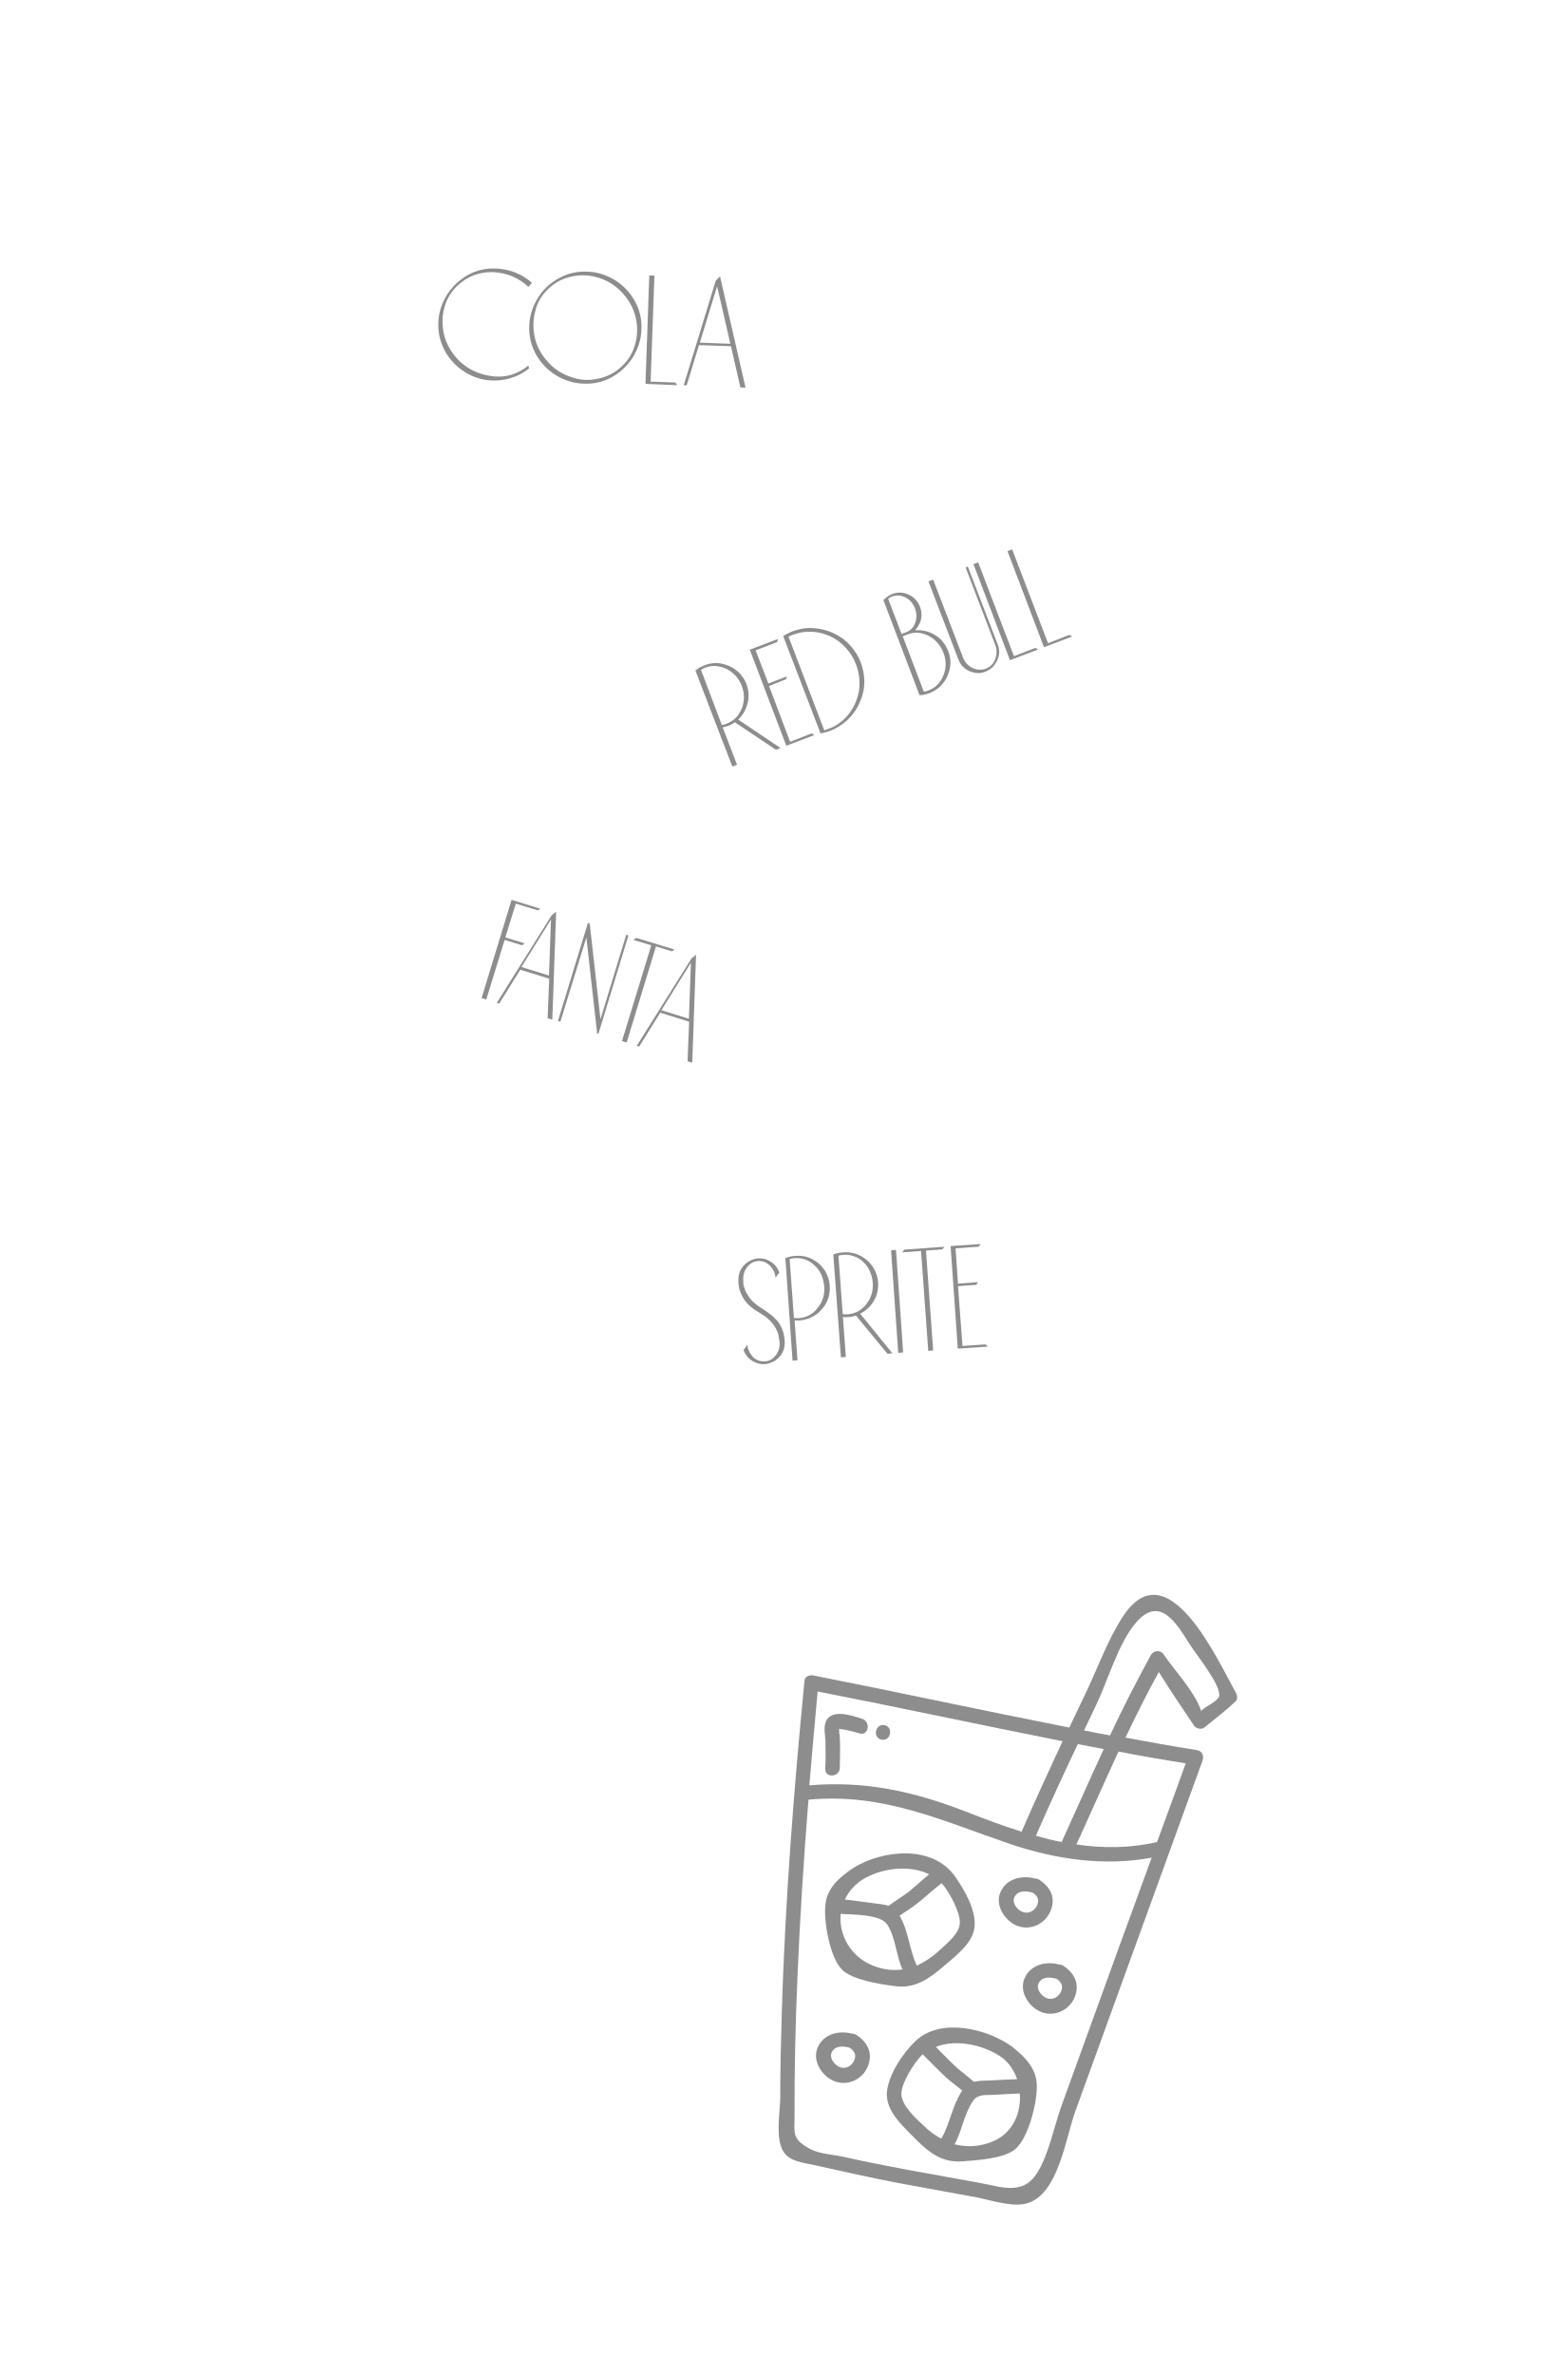
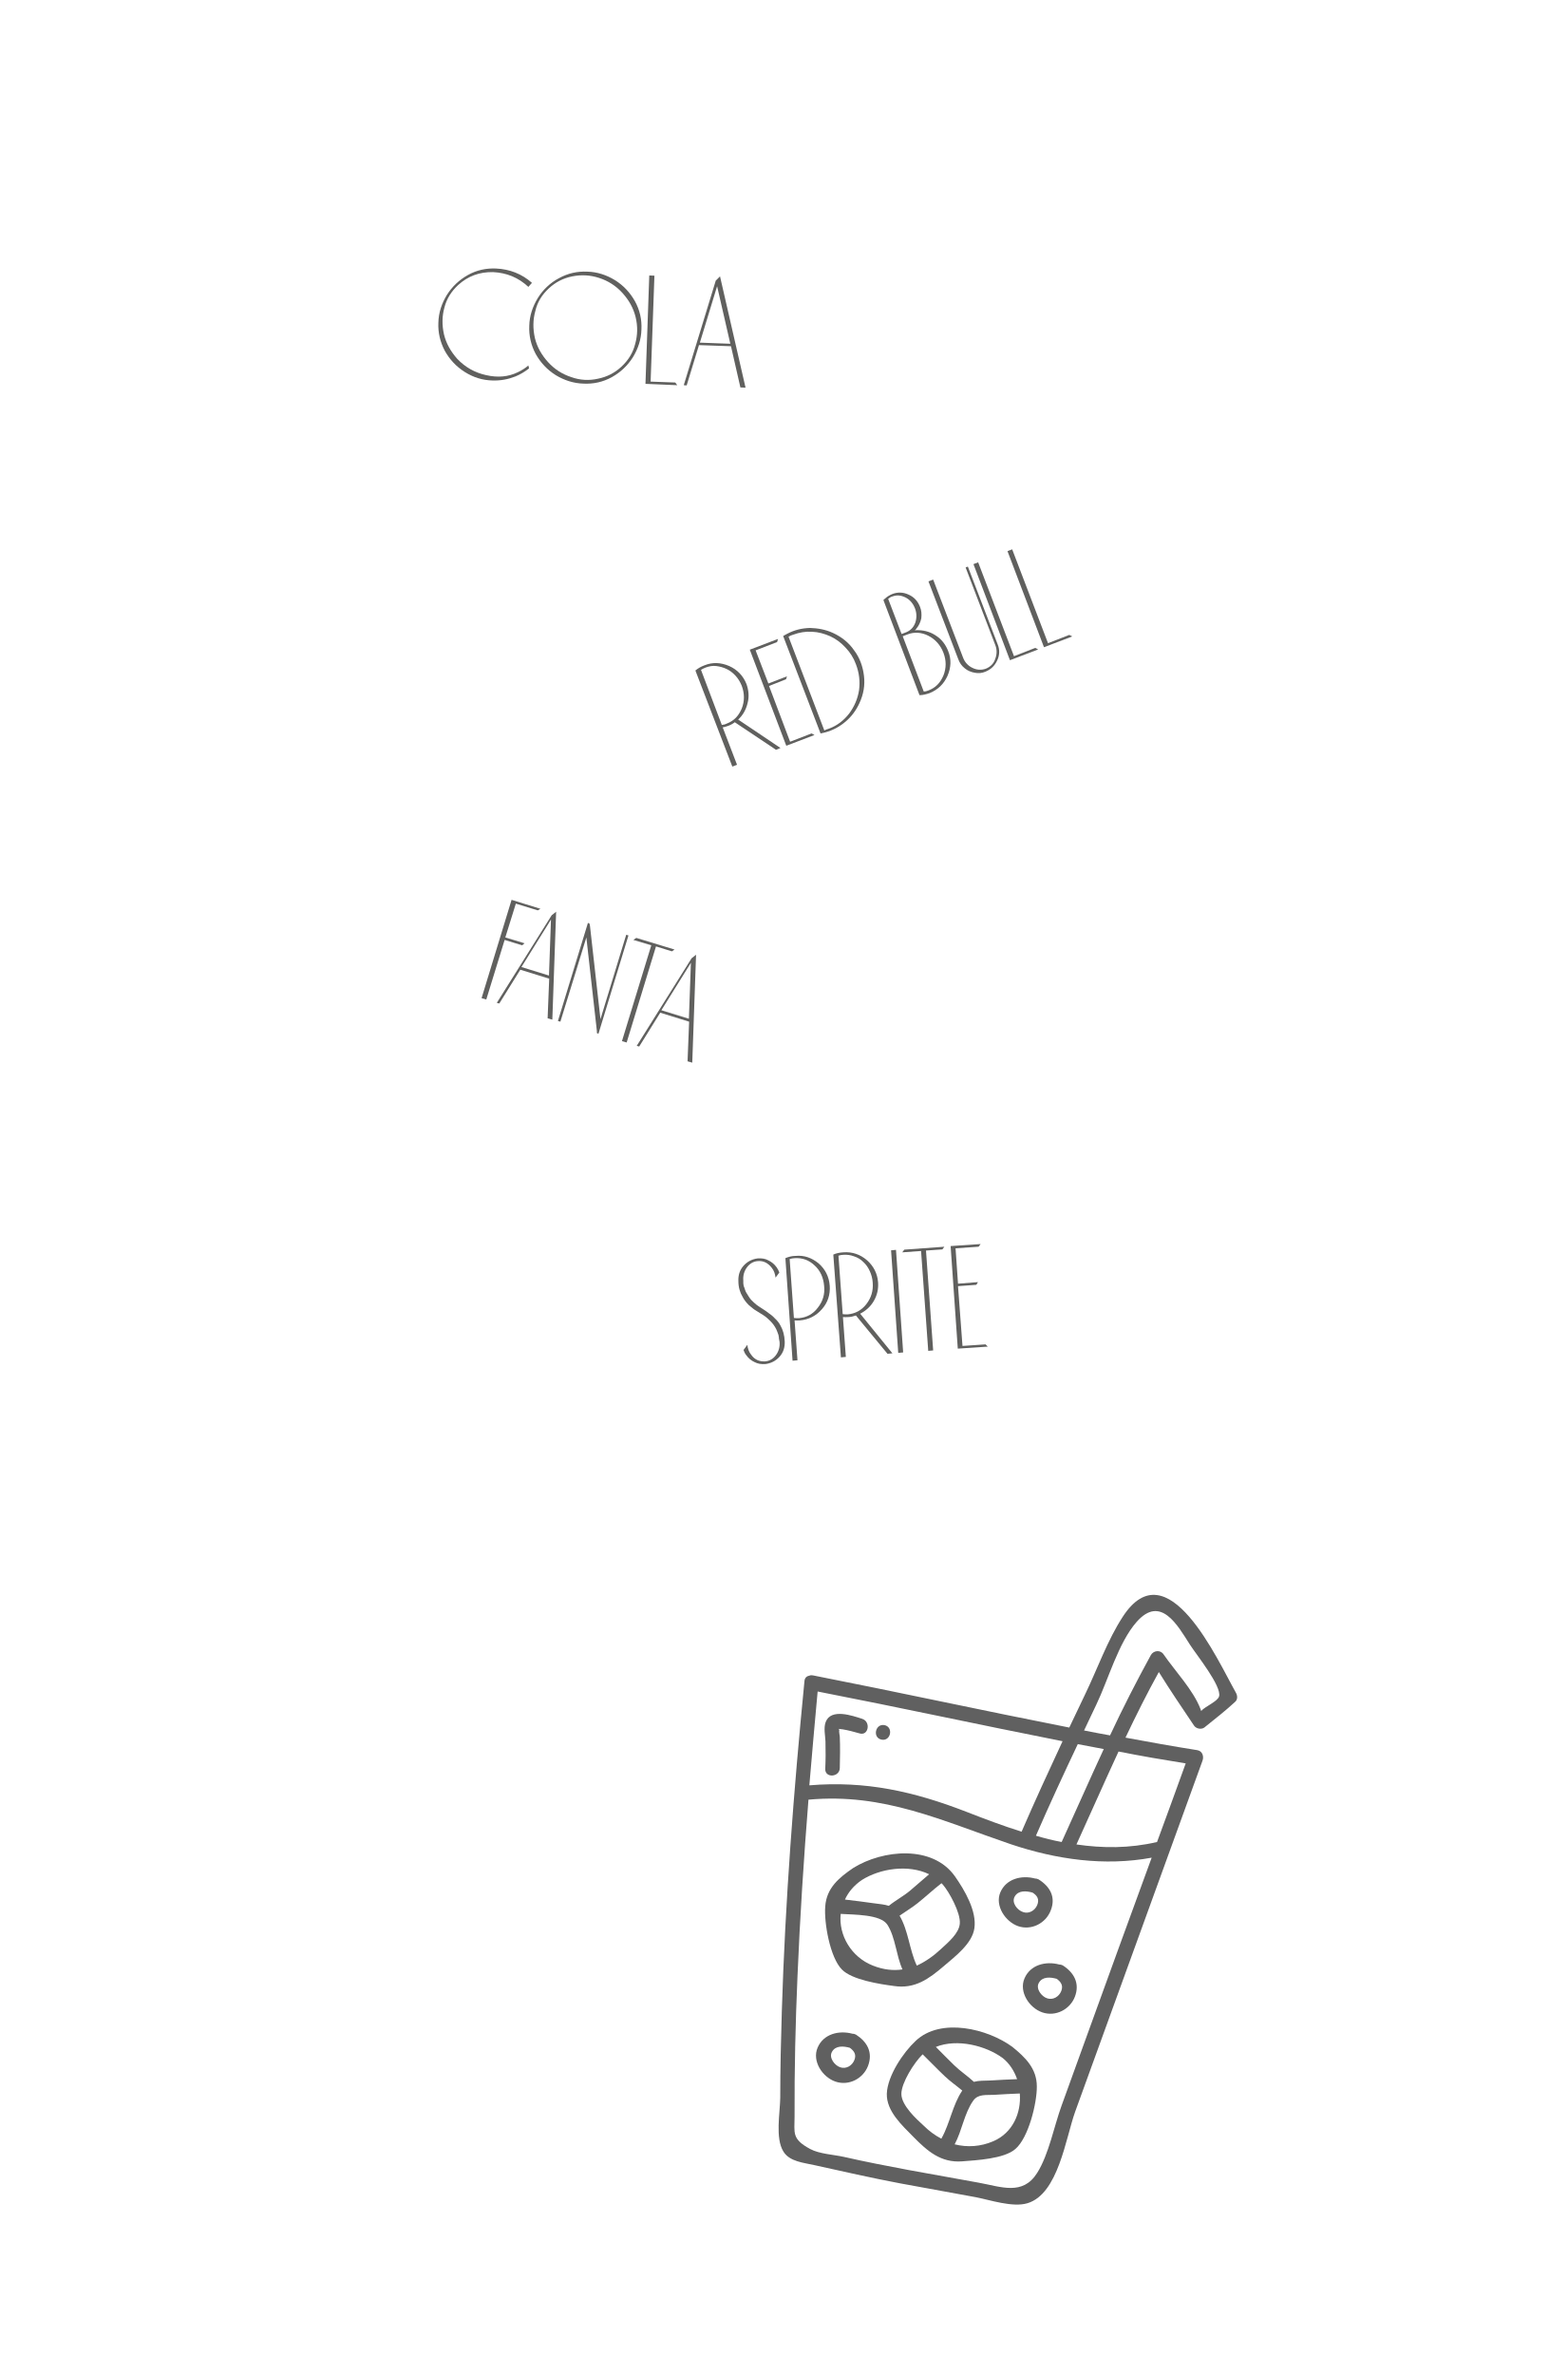
- <svg xmlns="http://www.w3.org/2000/svg" version="1.1" id="Слой_1" opacity="0.5" x="0px" y="0px" viewBox="0 0 700 1060.5" style="enable-background:new 0 0 700 1060.5;" xml:space="preserve">
+ <svg xmlns="http://www.w3.org/2000/svg" version="1.1" id="Слой_1" opacity="0.7" x="0px" y="0px" viewBox="0 0 700 1060.5" style="enable-background:new 0 0 700 1060.5;" xml:space="preserve">
  <style type="text/css">
	.st0{fill:#1C1C1C;}
	.st1{fill:#1C1C1A;}
</style>
  <g>
    <path class="st0" d="M421.7,877.8c4.9-4.2,12.5-9.9,13.5-16.7c1.2-7.7-4.4-17.2-8.7-23.3c-10-14.1-32.2-11.9-45.4-3.7   c-6.3,4.3-11.9,8.9-12.5,17.1c-0.6,7.2,2.1,22.8,7.4,28.2c4.5,4.7,17.2,6.6,23.3,7.4C408.6,888.2,414.8,883.7,421.7,877.8z    M415,836.9c-2.9,2.5-5.7,4.9-8.6,7.4c-3,2.5-6.5,4.3-9.4,6.7c-1.9-0.6-4-0.8-6.4-1.1c-4.4-0.6-8.7-1.2-13.2-1.7   c1.5-3.3,4-6.3,7.5-8.7C393.1,834.3,405.7,832.4,415,836.9z M389.9,877.7c-9.7-3.8-15.4-13.6-14.4-23.1c5.7,0.4,17.9,0.1,20.9,4.9   c3.6,5.7,3.9,13.8,6.7,19.9C399.1,880,394.7,879.6,389.9,877.7z M409.5,877.7c-0.1-0.1,0-0.1-0.1-0.2c-3.2-6.9-3.7-15.5-7.6-22.1   c2.7-1.9,5.6-3.6,8.2-5.7c3.5-2.8,6.8-5.9,10.4-8.7c0.1-0.1,0.1-0.1,0.1-0.1c0.2,0.2,0.4,0.4,0.6,0.6c2.8,3.2,8,12.6,7.6,17.4   c-0.3,4.4-5.3,8.5-8.2,11.2C417,873.4,413.4,875.9,409.5,877.7z" />
-     <path class="st0" d="M452.2,914c-11-8.1-32-13.3-43.2-2.7c-5.6,5.2-12.6,15.6-12.9,23.6c-0.2,7.8,6.8,14.1,11.9,19.3   c6.3,6.4,12.3,11.6,21.7,10.9c6.3-0.5,18.8-1.1,23.8-5.5c5.9-5,9.7-20.6,9.6-28C463.1,923.7,458,918.7,452.2,914z M447.9,919   c3,2.4,5.1,5.7,6.4,9.4c-4.1,0.1-8.1,0.4-12.1,0.6c-2.6,0.1-5,0-7.2,0.6c-2.8-2.6-6-4.7-8.8-7.4c-2.8-2.7-5.5-5.5-8.2-8.2   C427.5,910.2,440.3,913.4,447.9,919z M402.6,935c0-5,5.7-14,9.5-17.7c0.1,0.1,0.1,0.2,0.2,0.2c3.2,3.1,6.3,6.4,9.6,9.5   c2.5,2.4,5.3,4.3,7.9,6.5c-4.3,6.3-5.5,14.6-9.2,21.2c-0.1,0.1-0.1,0.2-0.1,0.3c-2.9-1.5-5.6-3.5-8-5.9   C409.4,946.3,402.6,940.1,402.6,935z M443.7,956.1c-5.8,2.5-11.7,2.8-17.3,1.4c3.3-6.1,4.3-13.9,8.3-19.5c2.2-3.1,5.8-2.4,9.3-2.6   c3.8-0.2,7.6-0.5,11.5-0.6C456.2,943.5,452.3,952.4,443.7,956.1z" />
+     <path class="st0" d="M452.2,914c-11-8.1-32-13.3-43.2-2.7c-5.6,5.2-12.6,15.6-12.9,23.6c-0.2,7.8,6.8,14.1,11.9,19.3   c6.3,6.4,12.3,11.6,21.7,10.9c6.3-0.5,18.8-1.1,23.8-5.5c5.9-5,9.7-20.6,9.6-28C463.1,923.7,458,918.7,452.2,914z M447.9,919   c3,2.4,5.1,5.7,6.4,9.4c-4.1,0.1-8.1,0.4-12.1,0.6c-2.6,0.1-5,0-7.2,0.6c-2.8-2.6-6-4.7-8.8-7.4s-5.5-5.5-8.2-8.2   C427.5,910.2,440.3,913.4,447.9,919z M402.6,935c0-5,5.7-14,9.5-17.7c0.1,0.1,0.1,0.2,0.2,0.2c3.2,3.1,6.3,6.4,9.6,9.5   c2.5,2.4,5.3,4.3,7.9,6.5c-4.3,6.3-5.5,14.6-9.2,21.2c-0.1,0.1-0.1,0.2-0.1,0.3c-2.9-1.5-5.6-3.5-8-5.9   C409.4,946.3,402.6,940.1,402.6,935z M443.7,956.1c-5.8,2.5-11.7,2.8-17.3,1.4c3.3-6.1,4.3-13.9,8.3-19.5c2.2-3.1,5.8-2.4,9.3-2.6   c3.8-0.2,7.6-0.5,11.5-0.6C456.2,943.5,452.3,952.4,443.7,956.1z" />
    <path class="st0" d="M454.8,860.1c5.9,2,12.3-1.3,14.5-7c2.4-6-0.3-10.7-5.4-13.9c-0.6-0.3-1.1-0.4-1.6-0.4   c-6-1.6-12.9,0.1-15.5,6.2C444.3,850.9,449,858.1,454.8,860.1z M453.2,846.9c1.6-2.9,5.2-2.6,8-1.8c2.1,1.3,3.1,3,2.1,5.5   s-3.7,4.1-6.3,3.2C454.4,853,451.7,849.6,453.2,846.9z" />
-     <path class="st0" d="M474.7,877.6c-0.6-0.3-1.1-0.4-1.6-0.4c-6-1.6-12.9,0.1-15.5,6.2c-2.6,6,2.1,13.2,8,15.2   c5.9,2,12.3-1.3,14.5-7C482.4,885.6,479.7,880.8,474.7,877.6z M474,889.1c-1,2.5-3.7,4.1-6.3,3.2c-2.5-0.8-5.2-4.3-3.7-6.9   c1.6-2.9,5.2-2.6,8-1.8C473.9,885,475,886.6,474,889.1z" />
-     <path class="st0" d="M382.3,908.5c-0.6-0.3-1.1-0.4-1.6-0.4c-6-1.6-12.9,0.1-15.5,6.2c-2.6,6,2.1,13.2,8,15.2   c5.9,2,12.3-1.3,14.5-7C390,916.4,387.3,911.7,382.3,908.5z M381.6,919.9c-1,2.5-3.7,4.1-6.3,3.2c-2.5-0.8-5.2-4.3-3.7-6.9   c1.6-2.9,5.2-2.6,8-1.8C381.5,915.8,382.6,917.4,381.6,919.9z" />
+     <path class="st0" d="M474.7,877.6c-0.6-0.3-1.1-0.4-1.6-0.4c-6-1.6-12.9,0.1-15.5,6.2c-2.6,6,2.1,13.2,8,15.2s12.3-1.3,14.5-7   C482.4,885.6,479.7,880.8,474.7,877.6z M474,889.1c-1,2.5-3.7,4.1-6.3,3.2c-2.5-0.8-5.2-4.3-3.7-6.9c1.6-2.9,5.2-2.6,8-1.8   C473.9,885,475,886.6,474,889.1z" />
+     <path class="st0" d="M382.3,908.5c-0.6-0.3-1.1-0.4-1.6-0.4c-6-1.6-12.9,0.1-15.5,6.2c-2.6,6,2.1,13.2,8,15.2s12.3-1.3,14.5-7   C390,916.4,387.3,911.7,382.3,908.5z M381.6,919.9c-1,2.5-3.7,4.1-6.3,3.2c-2.5-0.8-5.2-4.3-3.7-6.9c1.6-2.9,5.2-2.6,8-1.8   C381.5,915.8,382.6,917.4,381.6,919.9z" />
    <path class="st0" d="M533.3,770.5c0.9,1.4,3.2,1.9,4.6,0.9c4.7-3.8,9.5-7.5,13.9-11.6c1.1-1.1,0.9-2.8,0.2-4   c-8.1-14.3-30.5-64.6-50.5-33.9c-6.8,10.4-11.3,23.2-16.7,34.4c-2.4,5.1-4.8,10.1-7.2,15.1c-38.2-7.5-76.3-15.8-114.5-23.3   c-0.6-0.1-1.1-0.1-1.5,0.1c-1.2,0.2-2.2,0.9-2.3,2.6c-4.8,49.1-8.6,98.2-10.1,147.4c-0.4,12.9-0.7,25.8-0.7,38.6   c-0.1,6.8-2.3,17.9,1.4,23.9c2.8,4.6,9.2,5,13.9,6.1c12.7,2.8,25.4,5.7,38.1,8.1c11.3,2.1,22.6,4.1,33.9,6.2   c6.3,1.2,16.5,4.7,23.1,2.7c13.8-4.1,17.1-29.1,21.3-40.8c19-52.3,37.9-104.5,56.9-156.8c0.7-1.9,0-4.3-2.3-4.7   c-10.7-1.7-21.4-3.6-32.1-5.6c4.7-9.9,9.6-19.7,14.9-29.3C522.6,754.7,528,762.6,533.3,770.5z M462.7,819.7   c6-13.8,12.3-27.4,18.7-40.9c3.8,0.7,7.7,1.5,11.6,2.2c-6.4,13.8-12.5,27.7-18.8,41.5C470.3,821.8,466.5,820.8,462.7,819.7z    M456.3,817.9c-8.3-2.6-16.5-5.7-24.7-8.9c-23.5-9.1-45-13.9-70.1-11.8c1.2-14,2.4-27.9,3.7-41.9c36.5,7.1,72.9,15,109.4,22.2   C468.4,790.8,462.2,804.3,456.3,817.9z M485.1,910c-3.6,10-7.3,20.1-10.9,30.1c-3.4,9.3-5.7,21.8-10.9,30.1   c-6.5,10.4-16.2,6.2-26.3,4.4c-10.3-1.9-20.7-3.7-31-5.6c-9.7-1.8-19.4-3.7-29.1-5.9c-4.5-1-10.9-1.3-15-3.5c-8.4-4.5-7-7.2-7-14.6   c-0.1-20.8,0.4-41.7,1.3-62.5c1.1-26.3,2.8-52.6,4.9-78.9c33.7-3.1,59.5,9.4,90.4,19.9c20.3,6.8,41.8,9.9,62.9,6   C504.5,856.4,494.8,883.3,485.1,910z M529.6,787.4c-4.2,11.7-8.5,23.4-12.8,35.1c-12.4,2.9-24.3,2.8-36,1.1   c6.3-13.8,12.4-27.7,18.8-41.5C509.6,784.1,519.6,785.8,529.6,787.4z M495.8,774.9c-3.8-0.7-7.7-1.4-11.6-2.2   c1.8-3.9,3.7-7.7,5.5-11.6c5.3-11,9.8-27.6,18-36.9c10.7-12.1,18.2,1.4,23.8,10.2c2.9,4.5,14.3,18.6,13,23.1   c-0.7,2.3-6.3,4.5-8,6.5c-0.1-0.3-0.2-0.6-0.3-0.9c-3.2-8.4-11.4-17-16.5-24.4c-1.4-2.1-4.5-1.8-5.7,0.4   C507.6,750.8,501.5,762.7,495.8,774.9z" />
    <path class="st0" d="M368.7,777.6c0.1,4.1,0.1,8.2-0.1,12.3c-0.1,4.2,6.5,3.7,6.5-0.5c0.1-4.6,0.2-9.2,0-13.8   c0-0.7-0.5-2.5-0.2-3.1c-0.1-0.2-0.2-0.3-0.3-0.5c0.6,0.1,1.2,0.1,1.8,0.2c2.5,0.4,5,1.1,7.5,1.8c4,1.3,5.2-5.2,1.2-6.5   c-4.4-1.4-13.9-4.8-16.3,1.4C367.8,771.6,368.6,774.9,368.7,777.6z" />
    <path class="st0" d="M393.8,776.8c4.1,0.8,5.4-5.7,1.2-6.5C390.9,769.6,389.6,776,393.8,776.8z" />
  </g>
  <g>
    <path class="st1" d="M231.3,166.2c1.7-0.8,3.3-1.8,4.7-3l0.3,1.3c-1.9,1.5-3.9,2.7-6.1,3.6c-3.3,1.3-6.6,1.9-10.2,1.8   c-4.5-0.1-8.6-1.4-12.4-3.8c-3.8-2.4-6.7-5.5-8.9-9.4c-2.1-4-3.1-8.2-2.9-12.6c0.1-4.5,1.5-8.6,3.8-12.4c2.4-3.8,5.5-6.7,9.4-8.9   s8.2-3.1,12.6-2.9c6.1,0.3,11.5,2.4,16,6.4l-1.6,1.8c-4.5-4.2-9.7-6.3-15.8-6.6c-6.1-0.1-11.2,1.8-15.6,5.8c-3,2.8-5.1,6.1-6.1,10   c-1.1,3.9-1.1,7.9-0.2,12c1,4.1,3,7.6,5.9,10.9c3.6,3.8,7.9,6.2,12.9,7.3C222.3,168.7,227,168.3,231.3,166.2z" />
-     <path class="st1" d="M249.7,124.2c4-2.2,8.2-3.1,12.6-2.9c4.5,0.1,8.6,1.5,12.4,3.8c3.8,2.4,6.7,5.5,8.9,9.4   c2.2,4,3.1,8.2,2.9,12.6c-0.1,4.5-1.5,8.6-3.8,12.4c-2.4,3.8-5.5,6.7-9.4,8.9c-4,2.2-8.2,3.1-12.6,2.9c-4.5-0.1-8.7-1.5-12.5-3.8   c-3.8-2.4-6.7-5.5-8.9-9.4c-2.1-3.9-3.1-8.2-2.9-12.6c0.1-4.5,1.5-8.6,3.8-12.4C242.5,129.4,245.7,126.3,249.7,124.2z M267.1,169.1   c4-0.8,7.5-2.6,10.5-5.4c3-2.8,5.1-6.1,6.1-10.1c1.1-3.9,1.2-7.9,0.2-12c-1-4.1-3-7.6-5.9-10.8c-2.9-3.2-6.4-5.4-10.4-6.7   c-4-1.3-7.9-1.5-12-0.7c-4,0.8-7.5,2.6-10.5,5.4c-3,2.8-5.1,6.1-6,10.1c-1.1,3.9-1.1,7.9-0.2,12c1,4.1,3,7.6,5.9,10.8   s6.4,5.4,10.4,6.7C259.1,169.8,263.2,170,267.1,169.1z" />
+     <path class="st1" d="M249.7,124.2c4-2.2,8.2-3.1,12.6-2.9c4.5,0.1,8.6,1.5,12.4,3.8c3.8,2.4,6.7,5.5,8.9,9.4   c2.2,4,3.1,8.2,2.9,12.6c-0.1,4.5-1.5,8.6-3.8,12.4c-2.4,3.8-5.5,6.7-9.4,8.9c-4,2.2-8.2,3.1-12.6,2.9c-4.5-0.1-8.7-1.5-12.5-3.8   c-3.8-2.4-6.7-5.5-8.9-9.4c-2.1-3.9-3.1-8.2-2.9-12.6c0.1-4.5,1.5-8.6,3.8-12.4C242.5,129.4,245.7,126.3,249.7,124.2z M267.1,169.1   c4-0.8,7.5-2.6,10.5-5.4c3-2.8,5.1-6.1,6.1-10.1c1.1-3.9,1.2-7.9,0.2-12s-3-7.6-5.9-10.8s-6.4-5.4-10.4-6.7c-4-1.3-7.9-1.5-12-0.7   c-4,0.8-7.5,2.6-10.5,5.4c-3,2.8-5.1,6.1-6,10.1c-1.1,3.9-1.1,7.9-0.2,12c1,4.1,3,7.6,5.9,10.8s6.4,5.4,10.4,6.7   C259.1,169.8,263.2,170,267.1,169.1z" />
    <path class="st1" d="M301.6,170.8l0.9,1.2l-14.2-0.6L290,123l2.3,0.1l-1.7,47.3L301.6,170.8z" />
    <path class="st1" d="M321.6,123.4l11.4,49.7l-2.3-0.1l-4.2-18.4l-14.3-0.5l-5.5,18l-1.3-0.1l14.3-46.7L321.6,123.4z M312.6,153   l13.6,0.5l-5.9-25.7L312.6,153z" />
  </g>
  <g>
-     <path class="st1" d="M310.6,299.4c1.2-1,2.4-1.7,4-2.3c3.7-1.5,7.4-1.3,11.1,0.3c3.6,1.6,6.2,4.3,7.7,8c1,2.8,1.3,5.7,0.5,8.6   c-0.7,2.9-2.1,5.4-4.2,7.3l18.9,12.7l-2,0.8l-18.4-12.3c-0.9,0.7-2,1.3-3.2,1.7c-0.7,0.2-1.5,0.5-2.2,0.6l6.4,16.7l-2.1,0.8   L310.6,299.4z M322.4,323.7c0.8-0.1,1.4-0.2,2.2-0.6c3.2-1.2,5.3-3.4,6.7-6.7c1.3-3.3,1.3-6.7,0-10.2c-0.7-1.7-1.6-3.2-2.8-4.5   c-1.2-1.3-2.5-2.3-4-3c-1.5-0.7-3-1.1-4.6-1.3s-3.2,0.1-4.8,0.7c-0.7,0.3-1.4,0.6-2,1L322.4,323.7z" />
+     <path class="st1" d="M310.6,299.4c1.2-1,2.4-1.7,4-2.3c3.7-1.5,7.4-1.3,11.1,0.3c3.6,1.6,6.2,4.3,7.7,8c1,2.8,1.3,5.7,0.5,8.6   c-0.7,2.9-2.1,5.4-4.2,7.3l18.9,12.7l-2,0.8l-18.4-12.3c-0.9,0.7-2,1.3-3.2,1.7c-0.7,0.2-1.5,0.5-2.2,0.6l6.4,16.7l-2.1,0.8   L310.6,299.4z M322.4,323.7c0.8-0.1,1.4-0.2,2.2-0.6c3.2-1.2,5.3-3.4,6.7-6.7c1.3-3.3,1.3-6.7,0-10.2c-0.7-1.7-1.6-3.2-2.8-4.5   c-1.2-1.3-2.5-2.3-4-3s-3-1.1-4.6-1.3s-3.2,0.1-4.8,0.7c-0.7,0.3-1.4,0.6-2,1L322.4,323.7z" />
    <path class="st1" d="M352.9,331.2l9.6-3.7l1.3,0.7l-12.6,4.8l-16.3-42.9l12.6-4.8l-0.4,1.4l-9.6,3.7l5.7,14.8l8.3-3.2l-0.4,1.3   l-7.6,3L352.9,331.2z" />
    <path class="st1" d="M372,282.6c3.9,1.8,7.1,4.3,9.5,7.8c2.5,3.3,3.9,7.2,4.4,11.4c0.5,4.2-0.2,8.2-2,12.1   c-1.5,3.3-3.6,6.1-6.2,8.3c-2.7,2.3-5.7,3.9-9,4.8c-0.7,0.2-1.6,0.4-2.2,0.5L349.8,284c0.6-0.4,1.3-0.7,2-1.1   c3.1-1.6,6.3-2.4,10-2.5C365.3,280.5,368.7,281.1,372,282.6z M370.4,325.3c3.5-1.3,6.5-3.6,8.9-6.7c2.3-3.1,3.8-6.6,4.4-10.4   c0.5-3.9,0.1-7.7-1.4-11.6c-1-2.8-2.6-5.3-4.7-7.5c-2-2.2-4.4-3.9-6.8-5c-2.5-1.1-5.2-1.9-8.1-2c-2.9-0.2-5.7,0.3-8.4,1.3   c-0.7,0.2-1.5,0.5-2.1,0.9l16,41.9C368.9,325.7,369.7,325.6,370.4,325.3z" />
-     <path class="st1" d="M410.4,281.4c2.8,0.1,5.5,0.9,7.9,2.6c2.4,1.6,4.1,3.9,5.2,6.7c1.5,3.7,1.3,7.4-0.3,11.1   c-1.6,3.6-4.3,6.2-8,7.7c-1.5,0.5-2.9,0.9-4.5,0.9L394.6,268c0.1-0.3,0.4-0.5,0.7-0.7c0.9-0.9,2-1.5,3.1-2c2.5-1,5-0.9,7.4,0.2   c2.5,1.1,4.1,2.9,5.1,5.4c0.7,1.7,0.8,3.4,0.6,5.2c-0.4,1.8-1.1,3.3-2.2,4.6c-0.1,0.3-0.5,0.6-0.7,0.8   C409,281.4,409.7,281.3,410.4,281.4z M414.7,308.3c3.2-1.2,5.3-3.4,6.7-6.7c1.3-3.3,1.3-6.7,0-10.1c-1.3-3.4-3.6-6-6.7-7.6   s-6.4-1.8-9.4-0.6l-2.1,0.8l9.4,24.7C413.2,308.8,414,308.6,414.7,308.3z M396.7,267.4l6,15.7l2.1-0.8c1.9-0.8,3.2-2.1,4-4.2   c0.7-2,0.7-4.3-0.1-6.4c-0.9-2.3-2.3-3.9-4.2-4.9c-2-1-3.9-1.2-5.8-0.5C397.9,266.5,397.3,266.9,396.7,267.4z" />
+     <path class="st1" d="M410.4,281.4c2.8,0.1,5.5,0.9,7.9,2.6c2.4,1.6,4.1,3.9,5.2,6.7c1.5,3.7,1.3,7.4-0.3,11.1   c-1.6,3.6-4.3,6.2-8,7.7c-1.5,0.5-2.9,0.9-4.5,0.9L394.6,268c0.1-0.3,0.4-0.5,0.7-0.7c0.9-0.9,2-1.5,3.1-2c2.5-1,5-0.9,7.4,0.2   c2.5,1.1,4.1,2.9,5.1,5.4c0.7,1.7,0.8,3.4,0.6,5.2c-0.4,1.8-1.1,3.3-2.2,4.6c-0.1,0.3-0.5,0.6-0.7,0.8   C409,281.4,409.7,281.3,410.4,281.4z M414.7,308.3c3.2-1.2,5.3-3.4,6.7-6.7c1.3-3.3,1.3-6.7,0-10.1s-3.6-6-6.7-7.6   s-6.4-1.8-9.4-0.6l-2.1,0.8l9.4,24.7C413.2,308.8,414,308.6,414.7,308.3z M396.7,267.4l6,15.7l2.1-0.8c1.9-0.8,3.2-2.1,4-4.2   c0.7-2,0.7-4.3-0.1-6.4c-0.9-2.3-2.3-3.9-4.2-4.9c-2-1-3.9-1.2-5.8-0.5C397.9,266.5,397.3,266.9,396.7,267.4z" />
    <path class="st1" d="M431.3,253.4l1-0.4l13.3,34.7c1,2.4,0.9,4.9-0.2,7.2c-1.1,2.4-2.8,4-5.2,5c-1.6,0.7-3.2,0.8-4.8,0.5   c-1.7-0.3-3.2-0.9-4.5-2c-1.3-1-2.3-2.4-2.9-4.1l-13.3-34.7l2.1-0.8l13.3,34.7c0.8,2.2,2.3,3.8,4.2,4.7c2,1,4,1.1,6,0.4   c2-0.8,3.5-2.2,4.2-4.3c0.8-2.1,0.9-4.2,0-6.4L431.3,253.4z" />
    <path class="st1" d="M462.4,289.3l1.3,0.7l-12.6,4.8l-16.3-42.9l2.1-0.8l16,41.9L462.4,289.3z" />
-     <path class="st1" d="M477.6,283.5l1.3,0.7l-12.6,4.8l-16.3-42.9l2.1-0.8l16,41.9L477.6,283.5z" />
+     <path class="st1" d="M477.6,283.5l1.3,0.7l-12.6,4.8L450,246.1l2.1-0.8l16,41.9L477.6,283.5z" />
  </g>
  <g>
    <path class="st1" d="M240.2,406.5l-9.8-3l-4.7,15.1l8.6,2.6l-1.1,0.9l-7.8-2.4l-8.2,26.6l-2.1-0.6l13.4-43.9l12.9,4L240.2,406.5z" />
    <path class="st1" d="M248.4,407.1l-1.7,48.2l-2.1-0.6l0.7-17.7l-12.9-4l-9.4,15.1l-1.1-0.3l24.5-39.1L248.4,407.1z M232.9,431.8   l12.3,3.8l0.9-25L232.9,431.8z" />
-     <path class="st1" d="M279.7,417.4l1,0.3l-13.4,43.9l-0.7-0.3l0-0.9l-4.7-41.8l-11.6,37.6l-1.1-0.3l13.4-43.8l0.7,0.3l0.2,0.9   l4.7,41.8L279.7,417.4z" />
+     <path class="st1" d="M279.7,417.4l1,0.3l-13.4,43.9l-0.7-0.3v-0.9l-4.7-41.8l-11.6,37.6l-1.1-0.3l13.4-43.8l0.7,0.3l0.2,0.9   l4.7,41.8L279.7,417.4z" />
    <path class="st1" d="M284.2,418.8l17.1,5.2l-1.2,0.8l-7.1-2.2l-13.1,42.9l-2.1-0.6l13.1-42.8l-8-2.4L284.2,418.8z" />
    <path class="st1" d="M310.9,426.3l-1.7,48.2l-2.1-0.6l0.7-17.7l-12.9-4l-9.4,15.1l-1.1-0.3l24.5-39.1L310.9,426.3z M295.4,451.1   l12.3,3.8l0.9-25L295.4,451.1z" />
  </g>
  <g>
-     <path class="st1" d="M348.6,591.9c1.1,1.9,1.8,4.3,1.9,7.1c0.1,2.6-0.6,4.9-2.3,6.8c-1.7,1.9-3.9,3-6.4,3.3   c-1.7,0.1-3.3-0.1-4.8-0.9c-1.5-0.7-2.7-1.7-3.7-3.1c-0.6-0.7-0.9-1.5-1.2-2.3l1.7-2.3c0.2,1.7,0.7,3.2,1.7,4.4   c1.5,2.2,3.6,3.1,6.1,3c2-0.1,3.7-1.1,4.9-2.7c1.3-1.7,1.9-3.8,1.7-6c0-0.1,0-0.2-0.1-0.4c0-0.2,0-0.4-0.1-0.6   c0-0.2-0.1-0.4-0.1-0.7c0-0.3,0-0.6-0.1-0.8c0-0.3-0.1-0.7-0.2-0.9c-0.2-0.4-0.2-0.7-0.4-1.1c-0.2-0.5-0.3-0.8-0.5-1.2   c-0.7-1.4-1.6-2.6-2.6-3.6c-1-1-2-1.9-3.1-2.6s-2.2-1.4-3.2-2c-1.1-0.6-2.2-1.6-3.3-2.5c-1.1-1.1-2.1-2.3-2.8-3.7   c-1.2-2-1.9-4.3-1.9-7.1c-0.1-2.6,0.6-4.9,2.3-6.8c1.7-1.9,3.9-3,6.4-3.3c1.7-0.1,3.3,0.1,4.7,0.9c1.5,0.7,2.7,1.7,3.7,3.1   c0.5,0.7,0.9,1.5,1.2,2.3l-1.7,2.3c-0.2-1.7-0.7-3.2-1.7-4.4c-1.6-2.1-3.7-3.2-6.1-3c-2,0.1-3.7,1.1-4.9,2.7   c-1.3,1.7-1.9,3.8-1.7,6c0,0.1,0,0.2,0,0.5c0,0.3,0,0.5,0,0.7c0,0.2,0.1,0.5,0.1,0.8c0.1,0.4,0.1,0.7,0.3,1   c0.2,0.4,0.2,0.7,0.4,1.2c0.2,0.5,0.3,0.9,0.6,1.3c0.7,1.1,1.3,2.2,2.1,3.1s1.7,1.6,2.5,2.3c0.9,0.6,1.7,1.2,2.7,1.8   c1,0.6,1.8,1.2,2.7,1.9c0.9,0.6,1.8,1.3,2.7,2.3C347.2,589.7,348,590.7,348.6,591.9z" />
-     <path class="st1" d="M365.6,564.1c3,2.6,4.7,6,5,10c0.3,4-0.9,7.6-3.5,10.5c-2.6,3-6,4.7-9.9,5c-0.8,0-1.5,0.1-2.3,0l1.3,17.8   l-2.2,0.2l-3.2-45.8c1.4-0.6,2.9-1,4.5-1C359.1,560.4,362.5,561.6,365.6,564.1z M365.3,583.9c2.2-2.8,3.2-6,2.8-9.7   c-0.3-3.7-1.7-6.8-4.2-9.1c-2.6-2.5-5.6-3.5-8.9-3.3c-0.8,0-1.6,0.2-2.3,0.4l1.9,26.3c0.7,0.1,1.5,0.1,2.2,0.1   C360.4,588.3,363.2,586.7,365.3,583.9z" />
-     <path class="st1" d="M372.2,560.2c1.3-0.6,2.8-0.9,4.5-1c3.9-0.3,7.5,0.9,10.5,3.5s4.7,6,5,9.9c0.2,3-0.4,5.7-1.9,8.3   c-1.5,2.6-3.6,4.4-6.1,5.7l14.4,17.7l-2.2,0.2l-14.1-17.1c-1.2,0.4-2.3,0.7-3.5,0.7c-0.8,0-1.5,0.1-2.3,0l1.3,17.8l-2.2,0.2   L372.2,560.2z M376.4,586.8c0.7,0.1,1.5,0.1,2.2,0.1c3.3-0.3,6.1-1.7,8.3-4.5c2.2-2.8,3.2-6,2.9-9.7c-0.1-1.8-0.6-3.6-1.3-5.1   c-0.7-1.6-1.7-3-2.9-4.1c-1.1-1.1-2.5-2-4.1-2.5c-1.6-0.6-3.1-0.8-4.8-0.7c-0.8,0-1.6,0.2-2.2,0.4L376.4,586.8z" />
+     <path class="st1" d="M348.6,591.9c1.1,1.9,1.8,4.3,1.9,7.1c0.1,2.6-0.6,4.9-2.3,6.8c-1.7,1.9-3.9,3-6.4,3.3   c-1.7,0.1-3.3-0.1-4.8-0.9c-1.5-0.7-2.7-1.7-3.7-3.1c-0.6-0.7-0.9-1.5-1.2-2.3l1.7-2.3c0.2,1.7,0.7,3.2,1.7,4.4   c1.5,2.2,3.6,3.1,6.1,3c2-0.1,3.7-1.1,4.9-2.7c1.3-1.7,1.9-3.8,1.7-6c0-0.1,0-0.2-0.1-0.4c0-0.2,0-0.4-0.1-0.6   c0-0.2-0.1-0.4-0.1-0.7s0-0.6-0.1-0.8c0-0.3-0.1-0.7-0.2-0.9c-0.2-0.4-0.2-0.7-0.4-1.1c-0.2-0.5-0.3-0.8-0.5-1.2   c-0.7-1.4-1.6-2.6-2.6-3.6s-2-1.9-3.1-2.6s-2.2-1.4-3.2-2c-1.1-0.6-2.2-1.6-3.3-2.5c-1.1-1.1-2.1-2.3-2.8-3.7   c-1.2-2-1.9-4.3-1.9-7.1c-0.1-2.6,0.6-4.9,2.3-6.8c1.7-1.9,3.9-3,6.4-3.3c1.7-0.1,3.3,0.1,4.7,0.9c1.5,0.7,2.7,1.7,3.7,3.1   c0.5,0.7,0.9,1.5,1.2,2.3l-1.7,2.3c-0.2-1.7-0.7-3.2-1.7-4.4c-1.6-2.1-3.7-3.2-6.1-3c-2,0.1-3.7,1.1-4.9,2.7   c-1.3,1.7-1.9,3.8-1.7,6c0,0.1,0,0.2,0,0.5s0,0.5,0,0.7s0.1,0.5,0.1,0.8c0.1,0.4,0.1,0.7,0.3,1c0.2,0.4,0.2,0.7,0.4,1.2   c0.2,0.5,0.3,0.9,0.6,1.3c0.7,1.1,1.3,2.2,2.1,3.1s1.7,1.6,2.5,2.3c0.9,0.6,1.7,1.2,2.7,1.8s1.8,1.2,2.7,1.9   c0.9,0.6,1.8,1.3,2.7,2.3C347.2,589.7,348,590.7,348.6,591.9z" />
+     <path class="st1" d="M365.6,564.1c3,2.6,4.7,6,5,10s-0.9,7.6-3.5,10.5c-2.6,3-6,4.7-9.9,5c-0.8,0-1.5,0.1-2.3,0l1.3,17.8l-2.2,0.2   l-3.2-45.8c1.4-0.6,2.9-1,4.5-1C359.1,560.4,362.5,561.6,365.6,564.1z M365.3,583.9c2.2-2.8,3.2-6,2.8-9.7   c-0.3-3.7-1.7-6.8-4.2-9.1c-2.6-2.5-5.6-3.5-8.9-3.3c-0.8,0-1.6,0.2-2.3,0.4l1.9,26.3c0.7,0.1,1.5,0.1,2.2,0.1   C360.4,588.3,363.2,586.7,365.3,583.9z" />
+     <path class="st1" d="M372.2,560.2c1.3-0.6,2.8-0.9,4.5-1c3.9-0.3,7.5,0.9,10.5,3.5s4.7,6,5,9.9c0.2,3-0.4,5.7-1.9,8.3   s-3.6,4.4-6.1,5.7l14.4,17.7l-2.2,0.2l-14.1-17.1c-1.2,0.4-2.3,0.7-3.5,0.7c-0.8,0-1.5,0.1-2.3,0l1.3,17.8l-2.2,0.2L372.2,560.2z    M376.4,586.8c0.7,0.1,1.5,0.1,2.2,0.1c3.3-0.3,6.1-1.7,8.3-4.5c2.2-2.8,3.2-6,2.9-9.7c-0.1-1.8-0.6-3.6-1.3-5.1   c-0.7-1.6-1.7-3-2.9-4.1c-1.1-1.1-2.5-2-4.1-2.5c-1.6-0.6-3.1-0.8-4.8-0.7c-0.8,0-1.6,0.2-2.2,0.4L376.4,586.8z" />
    <path class="st1" d="M401.2,604.1l-3.2-45.8l2.2-0.2l3.2,45.8L401.2,604.1z" />
    <path class="st1" d="M403.9,558l17.9-1.3l-0.9,1.2l-7.3,0.5l3.2,44.6l-2.2,0.2l-3.2-44.6l-8.4,0.6L403.9,558z" />
    <path class="st1" d="M429.9,601l10.3-0.7l1,1l-13.4,0.9l-3.2-45.8l13.4-0.9l-0.9,1.2l-10.3,0.7l1.1,15.8l8.9-0.7l-0.7,1.2l-8.2,0.6   L429.9,601z" />
  </g>
</svg>
